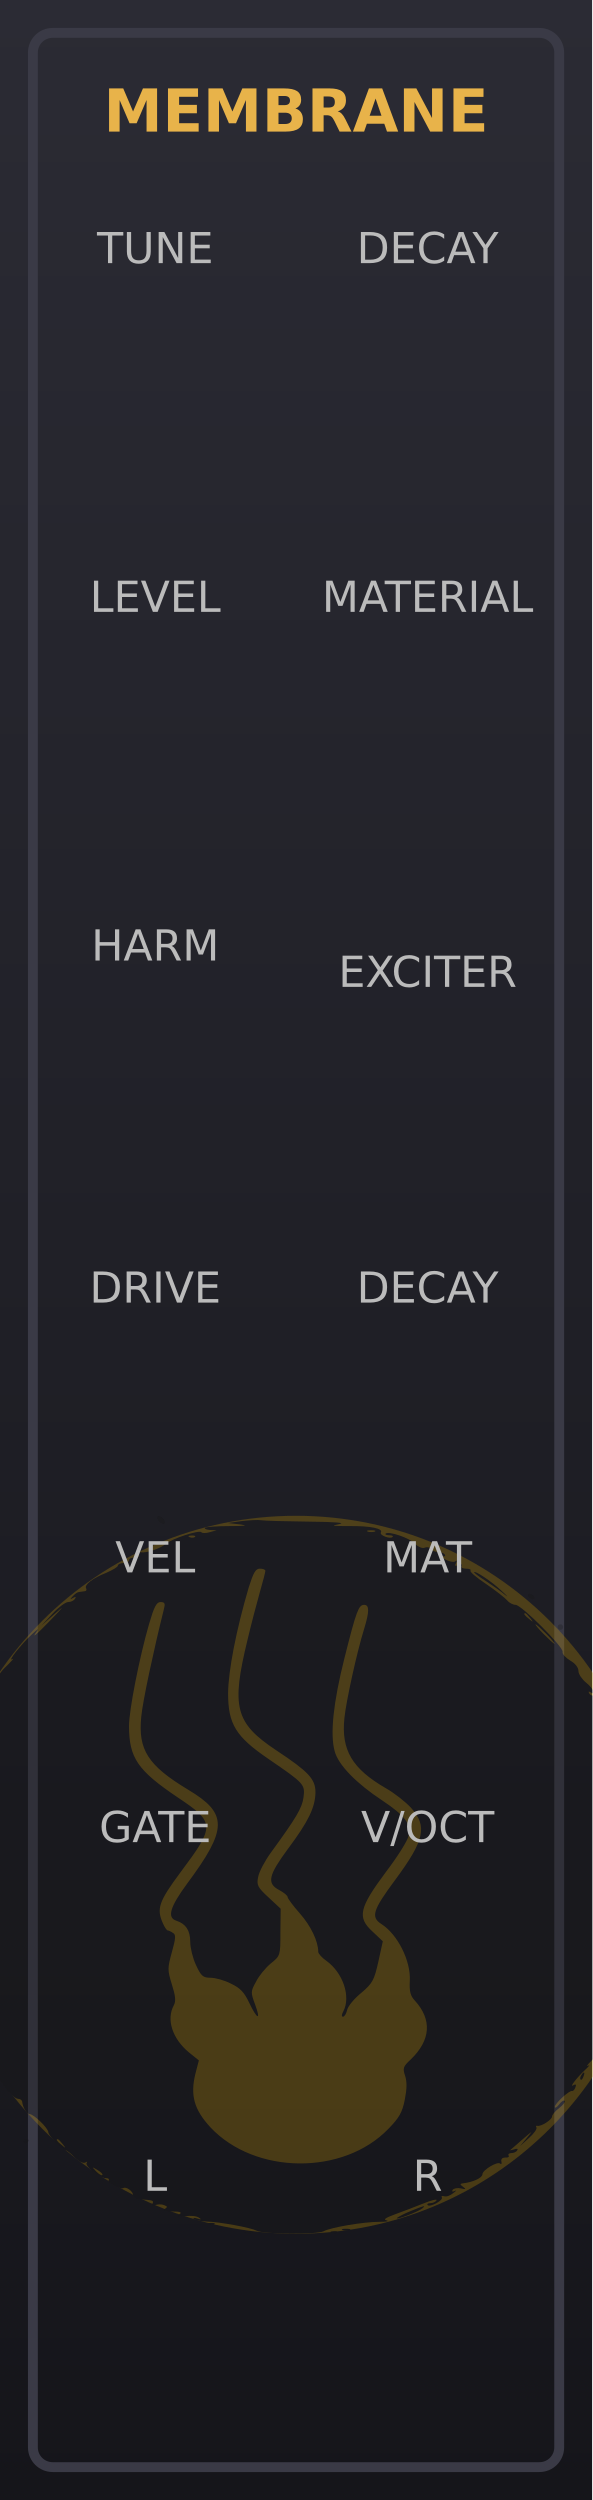
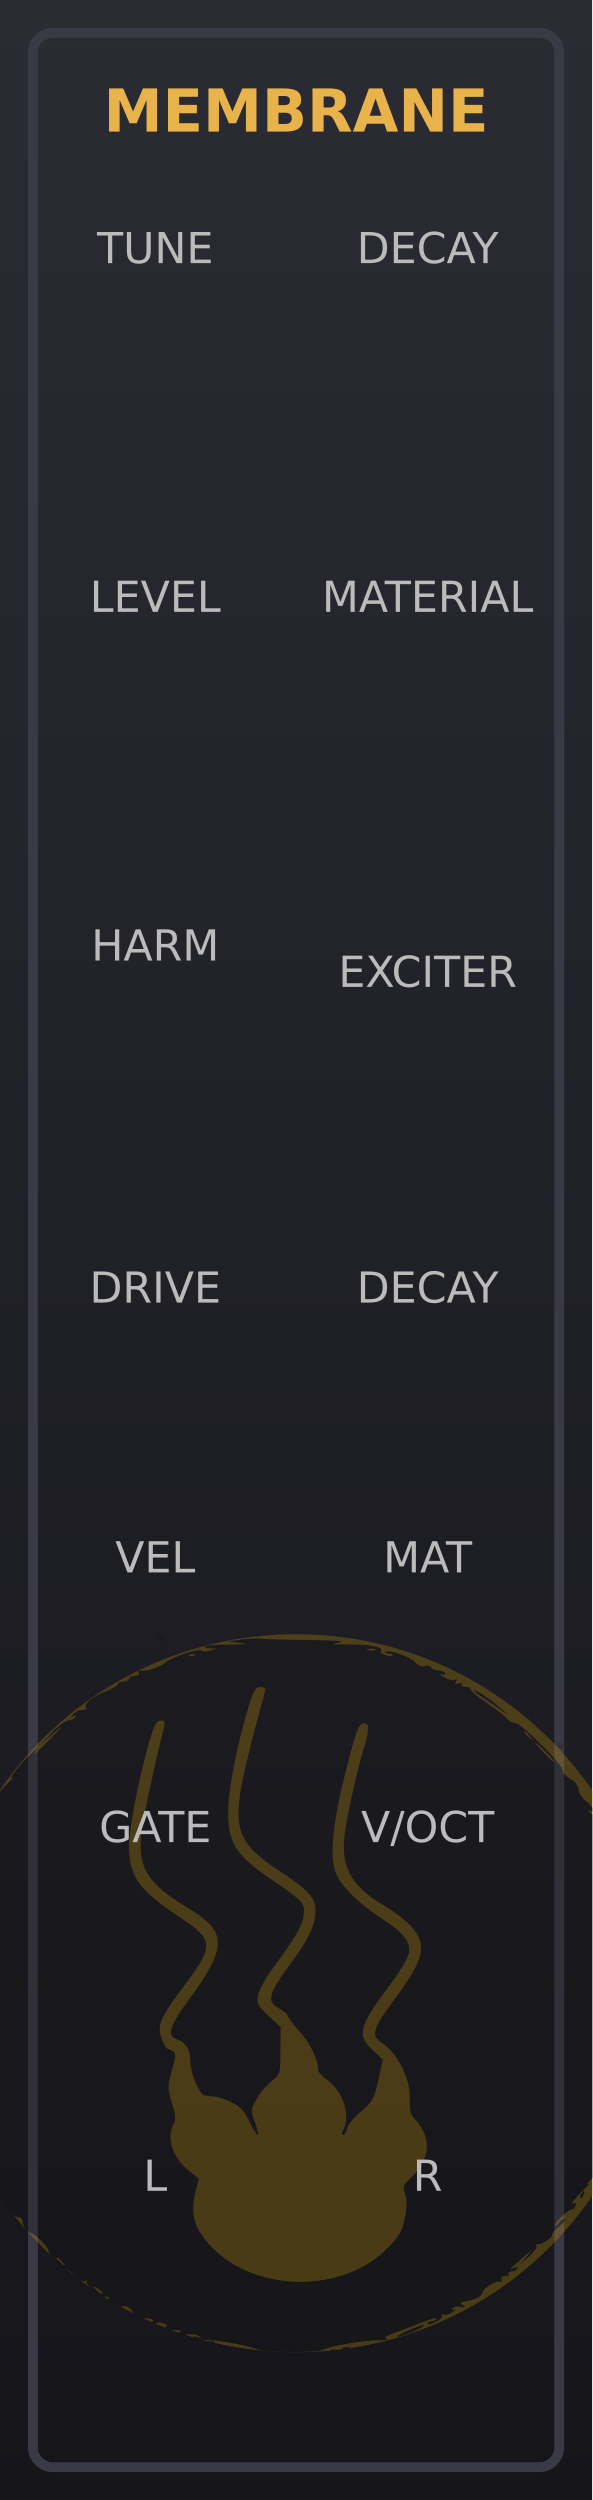
<svg xmlns="http://www.w3.org/2000/svg" width="90" height="380" viewBox="0 0 90 380" version="1.1" id="svg42">
  <defs id="defs2">
    <linearGradient id="bg" x1="0" y1="0" x2="0" y2="1">
      <stop offset="0" stop-color="#2b2b34" id="stop1" />
      <stop offset="1" stop-color="#15151a" id="stop2" />
    </linearGradient>
  </defs>
  <rect x="0" y="0" width="90" height="380" fill="url(#bg)" id="rect2" />
  <rect x="5" y="5" width="80" height="370" rx="3" fill="none" stroke="#3a3a46" stroke-width="1.5" id="rect3" />
-   <g opacity="0.28" transform="translate(-10,230.4) scale(0.423)" id="g28">
+   <g opacity="0.28" transform="translate(-10,248.4) scale(0.423)" id="g28">
    <circle cx="130" cy="129" r="129" fill="#C99700" id="circle3" />
    <g transform="translate(0,258) scale(0.1,-0.1)" fill="#141414" stroke="none" id="g27">
      <path d="M802 2569 c2 -7 10 -15 17 -17 8 -3 12 1 9 9 -2 7 -10 15 -17 17 -8 3 -12 -1 -9 -9z" id="path3" />
      <path d="M1105 2561 l-50 -7 45 -5 c30 -4 18 -6 -37 -6 -46 0 -86 -3 -90 -6 -3 -4 5 -7 18 -8 l24 -1 -25 -7 c-14 -4 -27 -4 -30 0 -7 9 -106 -23 -128 -42 -20 -17 -69 -34 -91 -30 -7 1 -10 -2 -6 -8 3 -7 -2 -11 -14 -11 -12 0 -21 -4 -21 -10 0 -5 -9 -10 -20 -10 -11 0 -20 -4 -20 -9 0 -5 -19 -16 -42 -26 -49 -19 -80 -44 -72 -56 3 -5 0 -10 -5 -10 -6 -1 -15 -2 -21 -3 -5 0 -15 -7 -22 -15 -11 -12 -11 -13 1 -6 9 5 12 4 7 -3 -4 -7 -15 -12 -25 -12 -9 0 -35 -19 -56 -42 l-40 -43 45 40 c40 35 39 33 -10 -18 -54 -56 -75 -74 -49 -39 7 9 -1 4 -19 -13 -40 -37 -91 -102 -71 -90 8 5 -1 -5 -18 -22 -29 -27 -37 -42 -35 -63 0 -3 -8 -17 -19 -30 l-20 -25 11 25 c11 24 10 24 -5 5 -8 -11 -13 -25 -11 -31 3 -7 -2 -15 -10 -18 -8 -3 -14 -12 -14 -21 0 -8 -4 -15 -10 -15 -5 0 -10 -12 -10 -27 0 -22 -2 -25 -10 -13 -8 12 -10 10 -11 -10 -1 -14 -2 -31 -2 -37 1 -7 -3 -11 -7 -8 -4 3 -11 -2 -14 -11 -9 -24 -7 -31 4 -14 5 8 10 11 10 5 0 -5 -4 -16 -9 -24 -7 -11 -11 -10 -19 5 -6 10 -14 16 -17 12 -4 -4 0 -14 8 -22 9 -9 13 -25 10 -37 -5 -16 -8 -18 -15 -7 -7 9 -8 8 -4 -6 4 -10 1 -26 -6 -34 -11 -13 -11 -14 1 -7 11 6 13 4 7 -11 -4 -10 -10 -35 -14 -54 -5 -33 -6 -34 -13 -10 -6 23 -7 23 -8 3 -1 -12 3 -24 9 -28 5 -3 6 -13 3 -21 -3 -9 -8 -11 -12 -6 -3 6 -6 -22 -6 -61 0 -43 -4 -71 -10 -70 -10 1 -12 -85 -5 -217 3 -61 3 -62 10 -25 7 37 7 38 9 8 0 -17 4 -39 8 -49 4 -10 2 -15 -3 -11 -5 3 -10 -3 -10 -13 0 -10 5 -18 10 -17 6 1 14 -18 17 -43 4 -25 12 -63 19 -85 7 -22 14 -57 15 -79 2 -21 7 -41 11 -45 4 -3 4 5 1 17 -9 37 4 18 30 -45 24 -58 31 -78 32 -99 1 -6 13 -24 29 -39 15 -16 21 -25 14 -21 -11 7 -11 4 -1 -12 7 -12 17 -18 23 -15 5 3 6 1 2 -5 -8 -13 55 -97 75 -97 7 0 14 -4 15 -10 2 -20 16 -45 27 -45 15 0 67 -51 67 -65 0 -12 51 -65 63 -65 3 0 18 -11 32 -26 14 -14 30 -22 38 -18 6 4 9 4 5 -1 -9 -10 45 -55 68 -55 9 0 14 -3 11 -7 -8 -7 42 -35 52 -29 11 7 36 -12 36 -26 0 -7 9 -13 20 -14 50 -3 56 -4 49 -16 -5 -8 -2 -9 9 -5 10 3 24 4 33 0 13 -5 13 -7 2 -14 -8 -6 1 -9 27 -9 31 0 37 -3 25 -11 -11 -8 -6 -9 21 -6 20 3 42 1 50 -5 11 -7 9 -8 -6 -3 -11 3 -16 3 -12 -2 5 -4 25 -8 45 -9 47 -1 160 -22 181 -33 24 -13 217 -14 240 -2 26 14 144 34 201 34 25 0 36 2 26 5 -14 3 -5 9 30 22 27 10 73 27 102 39 29 12 51 17 47 11 -3 -5 -13 -10 -22 -10 -9 0 -13 -3 -10 -7 9 -9 58 18 51 28 -3 5 1 6 8 4 8 -3 22 2 33 11 11 8 14 12 6 8 -9 -4 -12 -3 -8 4 4 5 17 8 30 5 18 -4 19 -3 7 6 -11 8 -11 11 -2 12 38 4 72 20 72 33 0 15 55 48 64 38 4 -4 6 0 4 8 -2 9 4 14 14 14 10 -1 15 2 12 7 -3 5 2 9 10 9 8 0 18 4 21 10 4 6 -1 7 -12 3 -10 -3 -16 -4 -13 -2 3 2 23 20 45 39 37 32 38 33 15 5 l-25 -30 32 29 c18 16 30 33 27 38 -3 5 -2 7 3 6 13 -4 53 22 53 33 0 6 11 20 26 31 14 11 23 23 19 26 -3 3 -12 -3 -20 -14 -8 -10 -15 -14 -15 -8 0 12 52 60 62 57 3 -1 9 4 12 13 4 10 2 13 -7 8 -17 -11 11 26 42 55 14 13 19 20 11 15 -8 -4 -3 4 13 19 27 26 37 44 16 32 -6 -4 -5 2 2 14 8 12 16 16 20 10 6 -11 20 27 25 70 4 30 14 41 14 15 1 -13 6 -8 15 15 19 43 19 49 -1 25 -15 -17 -15 -17 0 8 9 15 16 35 16 45 0 15 2 16 10 3 8 -12 10 -11 8 5 0 11 0 31 1 45 1 20 3 22 12 10 7 -11 9 -7 8 20 -2 51 0 62 9 56 5 -3 10 20 11 51 1 31 5 61 8 67 10 16 3 315 -8 374 -6 30 -8 66 -5 80 5 20 4 23 -4 12 -8 -12 -10 -9 -11 15 -1 17 -1 39 0 50 1 15 0 17 -7 7 -7 -11 -11 -8 -16 11 -3 14 -9 33 -12 44 -5 15 -4 15 5 3 14 -20 14 -7 0 24 -7 14 -16 23 -22 19 -6 -3 -7 -1 -3 5 4 7 1 24 -7 39 -8 16 -26 54 -41 86 -14 32 -30 55 -35 52 -5 -3 -13 0 -17 6 -4 8 -3 9 4 5 24 -15 11 13 -15 34 -15 12 -28 31 -28 42 0 13 -12 28 -30 38 -16 10 -29 23 -27 31 4 17 -148 169 -169 169 -9 0 -23 7 -30 16 -8 9 -42 36 -76 59 -35 23 -60 45 -56 48 3 4 -4 7 -16 7 -12 0 -19 4 -16 10 4 6 -1 7 -11 3 -13 -5 -15 -3 -9 7 5 9 4 11 -3 6 -6 -4 -24 0 -39 9 -16 9 -20 14 -10 11 11 -3 15 -2 12 4 -3 6 -15 10 -25 10 -10 0 -22 5 -25 11 -4 6 -14 8 -23 4 -8 -3 -23 3 -34 14 -18 21 -95 47 -106 37 -3 -3 3 -6 13 -6 10 0 16 -3 12 -6 -8 -9 -48 6 -42 16 9 14 -36 24 -115 23 -60 0 -67 1 -35 7 26 5 -14 8 -110 9 -82 1 -159 3 -170 5 -11 2 -42 0 -70 -3z m478 -38 c-7 -2 -19 -2 -25 0 -7 3 -2 5 12 5 14 0 19 -2 13 -5z m-646 -19 c-3 -3 -12 -4 -19 -1 -8 3 -5 6 6 6 11 1 17 -2 13 -5z m253 -122 c0 -4 -9 -39 -20 -77 -11 -39 -31 -115 -44 -170 -59 -242 -45 -299 102 -397 118 -78 142 -104 142 -152 -1 -54 -25 -104 -99 -203 -70 -95 -77 -124 -31 -148 17 -9 30 -20 30 -25 0 -5 20 -32 44 -59 39 -44 66 -100 66 -138 0 -6 13 -21 29 -32 60 -43 89 -129 61 -182 -6 -11 -7 -19 -1 -19 5 0 12 11 15 25 3 13 26 41 51 61 40 34 46 45 61 112 l16 73 -37 35 c-56 51 -48 85 48 214 42 55 79 114 82 131 9 42 -14 72 -95 126 -94 62 -158 128 -171 177 -17 61 -5 175 35 334 43 171 51 192 71 192 19 0 19 -24 0 -86 -26 -83 -65 -261 -71 -321 -12 -115 28 -182 149 -252 30 -17 71 -49 91 -71 59 -66 48 -116 -58 -259 -80 -108 -88 -133 -49 -158 58 -37 106 -132 102 -204 -2 -38 2 -54 18 -71 63 -69 57 -143 -15 -212 -27 -25 -29 -31 -20 -58 7 -21 7 -46 -1 -86 -9 -46 -20 -65 -59 -105 -162 -168 -479 -165 -639 5 -59 64 -74 115 -54 195 l12 46 -36 29 c-59 49 -82 118 -54 169 8 15 6 34 -7 75 -16 52 -16 58 0 116 14 50 15 63 4 69 -7 5 -16 9 -19 9 -3 0 -11 11 -17 25 -24 53 -15 79 63 184 125 167 125 179 -10 269 -144 97 -175 142 -175 257 0 56 37 245 72 366 18 62 27 79 41 79 16 0 18 -5 12 -27 -37 -148 -76 -331 -81 -385 -12 -119 24 -175 168 -262 144 -86 143 -141 -4 -339 -61 -83 -72 -121 -38 -132 34 -11 50 -35 50 -76 0 -21 9 -59 21 -84 18 -39 25 -45 52 -45 17 0 50 -9 73 -21 34 -16 48 -31 66 -69 29 -61 43 -65 21 -6 -16 43 -16 47 3 81 10 21 34 50 53 66 35 28 35 29 35 113 l1 84 -44 41 c-39 36 -43 44 -37 73 3 18 24 58 46 88 91 125 112 160 117 198 6 47 3 50 -127 139 -117 80 -144 125 -144 236 1 81 29 226 74 379 17 54 25 68 40 68 11 0 20 -3 20 -8z m951 -169 c13 -16 12 -17 -3 -4 -17 13 -22 21 -14 21 2 0 10 -8 17 -17z m59 -58 c19 -19 32 -35 29 -35 -3 0 -20 16 -39 35 -19 19 -32 35 -29 35 3 0 20 -16 39 -35z m200 -275 c11 -22 18 -40 15 -40 -2 0 -14 18 -25 40 -11 22 -18 40 -15 40 2 0 14 -18 25 -40z m-1939 -1557 c13 -16 12 -17 -3 -4 -17 13 -22 21 -14 21 2 0 10 -8 17 -17z m143 -112 c-2 -3 -12 3 -22 13 -16 17 -16 18 5 5 12 -7 20 -15 17 -18z" id="path4" />
      <path d="M1940 2377 c0 -2 19 -17 43 -32 23 -15 54 -37 68 -49 14 -11 9 -5 -12 14 -34 33 -99 76 -99 67z" id="path5" />
      <path d="M2135 2290 c3 -5 11 -10 16 -10 6 0 7 5 4 10 -3 6 -11 10 -16 10 -6 0 -7 -4 -4 -10z" id="path6" />
      <path d="M2240 2180 c0 -5 5 -10 10 -10 6 0 10 5 10 10 0 6 -4 10 -10 10 -5 0 -10 -4 -10 -10z" id="path7" />
      <path d="M10 1770 c0 -5 5 -10 10 -10 6 0 10 5 10 10 0 6 -4 10 -10 10 -5 0 -10 -4 -10 -10z" id="path8" />
      <path d="M41 1604 c0 -11 3 -14 6 -6 3 7 2 16 -1 19 -3 4 -6 -2 -5 -13z" id="path9" />
      <path d="M2542 1485 c0 -16 2 -22 5 -12 2 9 2 23 0 30 -3 6 -5 -1 -5 -18z" id="path10" />
      <path d="M13 1445 c0 -22 2 -30 4 -17 2 12 2 30 0 40 -3 9 -5 -1 -4 -23z" id="path11" />
      <path d="M2552 1415 c0 -16 2 -22 5 -12 2 9 2 23 0 30 -3 6 -5 -1 -5 -18z" id="path12" />
      <path d="M2552 1360 c0 -14 2 -19 5 -12 2 6 2 18 0 25 -3 6 -5 1 -5 -13z" id="path13" />
      <path d="M2552 1250 c0 -14 2 -19 5 -12 2 6 2 18 0 25 -3 6 -5 1 -5 -13z" id="path14" />
      <path d="M2541 1094 c0 -11 3 -14 6 -6 3 7 2 16 -1 19 -3 4 -6 -2 -5 -13z" id="path15" />
      <path d="M32 1015 c0 -16 2 -22 5 -12 2 9 2 23 0 30 -3 6 -5 -1 -5 -18z" id="path16" />
      <path d="M2580 1020 c0 -5 5 -10 10 -10 6 0 10 5 10 10 0 6 -4 10 -10 10 -5 0 -10 -4 -10 -10z" id="path17" />
      <path d="M48 929 c2 -16 7 -31 11 -34 4 -2 5 9 3 26 -2 16 -7 31 -11 34 -4 2 -5 -9 -3 -26z" id="path18" />
      <path d="M110 761 c0 -6 4 -13 10 -16 6 -3 7 1 4 9 -7 18 -14 21 -14 7z" id="path19" />
      <path d="M2325 569 c-4 -6 -5 -12 -2 -15 2 -3 7 2 10 11 7 17 1 20 -8 4z" id="path20" />
      <path d="M160 490 c0 -5 5 -10 10 -10 6 0 10 5 10 10 0 6 -4 10 -10 10 -5 0 -10 -4 -10 -10z" id="path21" />
      <path d="M320 329 c0 -5 5 -7 10 -4 6 3 10 8 10 11 0 2 -4 4 -10 4 -5 0 -10 -5 -10 -11z" id="path22" />
      <path d="M1713 82 c-23 -9 -45 -21 -50 -25 -10 -11 79 23 92 35 12 11 7 10 -42 -10z" id="path23" />
      <path d="M988 33 c7 -3 16 -2 19 1 4 3 -2 6 -13 5 -11 0 -14 -3 -6 -6z" id="path24" />
      <path d="M1468 13 c6 -2 18 -2 25 0 6 3 1 5 -13 5 -14 0 -19 -2 -12 -5z" id="path25" />
      <path d="M1118 3 c6 -2 18 -2 25 0 6 3 1 5 -13 5 -14 0 -19 -2 -12 -5z" id="path26" />
      <path d="M1428 3 c7 -3 16 -2 19 1 4 3 -2 6 -13 5 -11 0 -14 -3 -6 -6z" id="path27" />
    </g>
  </g>
  <path d="m 16.578,13.439 h 2.153 l 1.494,3.511 1.503,-3.511 h 2.149 V 20 h -1.6 V 15.201 L 20.766,18.739 H 19.694 L 18.182,15.201 V 20 h -1.604 z m 8.956,0 h 4.566 v 1.279 h -2.874 v 1.222 h 2.703 v 1.279 h -2.703 v 1.503 h 2.971 V 20 h -4.663 z m 6.148,0 h 2.153 l 1.494,3.511 1.503,-3.511 h 2.149 V 20 H 37.382 V 15.201 L 35.87,18.739 H 34.798 L 33.286,15.201 V 20 h -1.604 z m 11.584,2.54 q 0.4,0 0.606,-0.176 0.207,-0.176 0.207,-0.519 0,-0.338 -0.207,-0.514 -0.207,-0.18 -0.606,-0.18 h -0.936 v 1.389 z m 0.057,2.87 q 0.51,0 0.765,-0.215 0.259,-0.215 0.259,-0.65 0,-0.426 -0.255,-0.637 -0.255,-0.215 -0.769,-0.215 h -0.993 v 1.718 z m 1.573,-2.36 q 0.545,0.158 0.844,0.584 0.299,0.426 0.299,1.046 0,0.949 -0.642,1.415 Q 44.756,20 43.447,20 h -2.808 v -6.561 h 2.54 q 1.367,0 1.978,0.413 0.615,0.413 0.615,1.323 0,0.479 -0.224,0.817 -0.224,0.334 -0.65,0.497 z M 49.902,16.348 q 0.532,0 0.76,-0.198 0.233,-0.198 0.233,-0.65 0,-0.448 -0.233,-0.642 -0.229,-0.193 -0.76,-0.193 h -0.712 v 1.683 z M 49.19,17.517 V 20 h -1.692 v -6.561 h 2.584 q 1.296,0 1.898,0.435 0.606,0.435 0.606,1.375 0,0.65 -0.316,1.068 -0.312,0.417 -0.945,0.615 0.347,0.079 0.62,0.36 0.277,0.277 0.558,0.844 L 53.422,20 h -1.802 l -0.8,-1.63 q -0.242,-0.492 -0.492,-0.672 -0.246,-0.18 -0.659,-0.18 z m 9.22,1.288 H 55.764 L 55.347,20 H 53.646 l 2.43,-6.561 h 2.017 L 60.524,20 h -1.701 z m -2.224,-1.217 h 1.797 l -0.896,-2.61 z m 5.208,-4.148 h 1.89 l 2.386,4.5 v -4.5 h 1.604 V 20 h -1.89 l -2.386,-4.5 V 20 h -1.604 z m 7.532,0 h 4.566 v 1.279 H 70.618 v 1.222 h 2.703 v 1.279 H 70.618 v 1.503 h 2.971 V 20 h -4.663 z" id="text28" style="font-weight:bold;font-size:9px;font-family:'DejaVu Sans';text-anchor:middle;fill:#e8b34a" aria-label="MEMBRANE" />
  <path d="m 14.732,35.261 h 4.009 v 0.54 H 17.059 V 40 h -0.644 v -4.199 h -1.682 z m 4.554,0 h 0.644 v 2.879 q 0,0.762 0.276,1.098 0.276,0.333 0.895,0.333 0.616,0 0.892,-0.333 0.276,-0.336 0.276,-1.098 v -2.879 h 0.644 v 2.958 q 0,0.927 -0.46,1.4 -0.457,0.473 -1.352,0.473 -0.898,0 -1.358,-0.473 -0.457,-0.473 -0.457,-1.4 z m 4.831,0 h 0.863 l 2.101,3.964 v -3.964 h 0.622 V 40 H 26.84 L 24.739,36.036 V 40 h -0.622 z m 4.862,0 h 2.996 v 0.54 h -2.355 v 1.403 h 2.257 v 0.54 h -2.257 v 1.717 h 2.412 V 40 h -3.053 z" id="text29" style="font-size:6.5px;font-family:'DejaVu Sans';text-anchor:middle;fill:#bbbbbb" aria-label="TUNE" />
  <path d="m 55.498,35.788 v 3.685 h 0.774 q 0.981,0 1.435,-0.444 0.457,-0.444 0.457,-1.403 0,-0.952 -0.457,-1.393 -0.454,-0.444 -1.435,-0.444 z m -0.641,-0.527 h 1.317 q 1.377,0 2.022,0.574 0.644,0.571 0.644,1.79 0,1.225 -0.647,1.8 Q 57.545,40 56.174,40 h -1.317 z m 5.005,0 h 2.996 v 0.54 h -2.355 v 1.403 h 2.257 v 0.54 h -2.257 v 1.717 h 2.412 V 40 h -3.053 z m 7.655,0.365 v 0.676 q -0.324,-0.302 -0.692,-0.451 -0.365,-0.149 -0.778,-0.149 -0.812,0 -1.244,0.498 -0.432,0.495 -0.432,1.435 0,0.936 0.432,1.435 0.432,0.495 1.244,0.495 0.413,0 0.778,-0.149 0.368,-0.149 0.692,-0.451 v 0.67 q -0.336,0.229 -0.714,0.343 -0.375,0.114 -0.793,0.114 -1.076,0 -1.695,-0.657 -0.619,-0.66 -0.619,-1.8 0,-1.143 0.619,-1.8 0.619,-0.66 1.695,-0.66 0.425,0 0.8,0.114 0.378,0.111 0.708,0.336 z m 2.574,0.267 -0.87,2.358 h 1.742 z m -0.362,-0.632 h 0.727 L 72.262,40 H 71.595 L 71.164,38.784 H 69.028 L 68.596,40 h -0.676 z m 2.069,0 h 0.689 l 1.314,1.949 1.304,-1.949 h 0.689 l -1.676,2.482 V 40 h -0.644 v -2.257 z" id="text30" style="font-size:6.5px;font-family:'DejaVu Sans';text-anchor:middle;fill:#bbbbbb" aria-label="DECAY" />
  <path d="m 14.286,88.261 h 0.641 v 4.199 h 2.307 V 93 h -2.948 z m 3.621,0 h 2.996 v 0.54 h -2.355 v 1.403 h 2.257 v 0.54 h -2.257 v 1.717 h 2.412 V 93 H 17.908 Z M 23.237,93 21.428,88.261 h 0.67 l 1.501,3.99 1.504,-3.99 h 0.667 L 23.963,93 Z m 3.225,-4.739 H 29.457 v 0.54 h -2.355 v 1.403 h 2.257 v 0.54 H 27.102 v 1.717 h 2.412 V 93 h -3.053 z m 4.107,0 h 0.641 v 4.199 h 2.307 V 93 H 30.568 Z" id="text31" style="font-size:6.5px;font-family:'DejaVu Sans';text-anchor:middle;fill:#bbbbbb" aria-label="LEVEL" />
  <path d="m 49.574,88.261 h 0.955 l 1.209,3.225 1.216,-3.225 h 0.955 V 93 h -0.625 v -4.161 l -1.222,3.25 h -0.644 l -1.222,-3.25 V 93 h -0.622 z m 7.192,0.632 -0.87,2.358 h 1.742 z m -0.362,-0.632 h 0.727 L 58.936,93 h -0.667 l -0.432,-1.216 H 55.702 L 55.271,93 h -0.676 z m 2.063,0 h 4.009 v 0.54 H 60.793 V 93 h -0.644 v -4.199 h -1.682 z m 4.627,0 h 2.996 v 0.54 h -2.355 v 1.403 h 2.257 v 0.54 h -2.257 v 1.717 h 2.412 V 93 h -3.053 z m 6.354,2.517 q 0.206,0.07 0.4,0.298 0.197,0.229 0.394,0.628 L 70.892,93 H 70.203 L 69.597,91.784 Q 69.362,91.308 69.14,91.153 68.921,90.997 68.54,90.997 H 67.842 V 93 H 67.201 v -4.739 h 1.447 q 0.812,0 1.212,0.34 0.4,0.34 0.4,1.025 0,0.448 -0.209,0.743 -0.206,0.295 -0.603,0.409 z m -1.606,-1.99 v 1.682 h 0.806 q 0.463,0 0.698,-0.213 0.238,-0.216 0.238,-0.632 0,-0.416 -0.238,-0.625 -0.235,-0.213 -0.698,-0.213 z m 3.875,-0.527 h 0.641 V 93 h -0.641 z m 3.501,0.632 -0.87,2.358 h 1.742 z M 74.856,88.261 H 75.583 L 77.389,93 h -0.667 l -0.432,-1.216 H 74.155 L 73.723,93 h -0.676 z m 3.225,0 h 0.641 v 4.199 h 2.307 V 93 h -2.948 z" id="text32" style="font-size:6.5px;font-family:'DejaVu Sans';text-anchor:middle;fill:#bbbbbb" aria-label="MATERIAL" />
  <path d="m 14.509,141.261 h 0.641 v 1.942 h 2.33 v -1.942 h 0.641 V 146 h -0.641 v -2.257 h -2.33 V 146 H 14.509 Z m 6.471,0.632 -0.87,2.358 h 1.742 z m -0.362,-0.632 h 0.727 L 23.151,146 H 22.484 l -0.432,-1.216 H 19.917 L 19.485,146 h -0.676 z m 5.472,2.517 q 0.206,0.07 0.4,0.298 0.197,0.229 0.394,0.628 L 27.534,146 h -0.689 l -0.606,-1.216 q -0.235,-0.476 -0.457,-0.632 -0.219,-0.156 -0.6,-0.156 H 24.484 V 146 h -0.641 v -4.739 h 1.447 q 0.812,0 1.212,0.34 0.4,0.34 0.4,1.025 0,0.448 -0.209,0.743 -0.206,0.295 -0.603,0.409 z m -1.606,-1.99 v 1.682 h 0.806 q 0.463,0 0.698,-0.213 0.238,-0.216 0.238,-0.632 0,-0.416 -0.238,-0.625 -0.235,-0.213 -0.698,-0.213 z m 3.875,-0.527 h 0.955 l 1.209,3.225 1.216,-3.225 h 0.955 V 146 h -0.625 v -4.161 l -1.222,3.25 H 30.203 l -1.222,-3.25 V 146 h -0.622 z" id="text33" style="font-size:6.5px;font-family:'DejaVu Sans';text-anchor:middle;fill:#bbbbbb" aria-label="HARM" />
  <path d="m 52.07,145.261 h 2.996 v 0.54 h -2.355 v 1.403 h 2.257 v 0.54 h -2.257 v 1.717 h 2.412 V 150 h -3.053 z m 3.878,0 h 0.689 l 1.177,1.761 1.184,-1.761 h 0.689 l -1.523,2.276 1.625,2.463 h -0.689 L 57.767,147.985 56.424,150 h -0.692 l 1.692,-2.53 z m 7.757,0.365 v 0.676 q -0.324,-0.302 -0.692,-0.451 -0.365,-0.149 -0.778,-0.149 -0.812,0 -1.244,0.498 -0.432,0.495 -0.432,1.435 0,0.936 0.432,1.435 0.432,0.495 1.244,0.495 0.413,0 0.778,-0.149 0.368,-0.149 0.692,-0.451 v 0.67 q -0.336,0.229 -0.714,0.343 -0.375,0.114 -0.793,0.114 -1.076,0 -1.695,-0.657 -0.619,-0.66 -0.619,-1.8 0,-1.143 0.619,-1.8 0.619,-0.66 1.695,-0.66 0.425,0 0.8,0.114 0.378,0.111 0.708,0.336 z m 0.99,-0.365 h 0.641 V 150 h -0.641 z m 1.26,0 h 4.009 v 0.54 H 68.282 V 150 h -0.644 v -4.199 h -1.682 z m 4.627,0 h 2.996 v 0.54 h -2.355 v 1.403 h 2.257 v 0.54 h -2.257 v 1.717 h 2.412 V 150 h -3.053 z m 6.354,2.517 q 0.206,0.07 0.4,0.298 0.197,0.229 0.394,0.628 L 78.381,150 h -0.689 l -0.606,-1.216 q -0.235,-0.476 -0.457,-0.632 -0.219,-0.156 -0.6,-0.156 H 75.331 V 150 h -0.641 v -4.739 h 1.447 q 0.812,0 1.212,0.34 0.4,0.34 0.4,1.025 0,0.448 -0.209,0.743 -0.206,0.295 -0.603,0.409 z m -1.606,-1.99 v 1.682 h 0.806 q 0.463,0 0.698,-0.213 0.238,-0.216 0.238,-0.632 0,-0.416 -0.238,-0.625 -0.235,-0.213 -0.698,-0.213 z" id="text34" style="font-size:6.5px;font-family:'DejaVu Sans';text-anchor:middle;fill:#bbbbbb" aria-label="EXCITER" />
  <path d="m 14.883,193.788 v 3.685 h 0.774 q 0.981,0 1.435,-0.444 0.457,-0.444 0.457,-1.403 0,-0.952 -0.457,-1.393 -0.454,-0.444 -1.435,-0.444 z m -0.641,-0.527 h 1.317 q 1.377,0 2.022,0.574 0.644,0.571 0.644,1.79 0,1.225 -0.647,1.8 Q 16.93,198 15.559,198 h -1.317 z m 7.252,2.517 q 0.206,0.07 0.4,0.298 0.197,0.229 0.394,0.628 L 22.938,198 h -0.689 l -0.606,-1.216 q -0.235,-0.476 -0.457,-0.632 -0.219,-0.156 -0.6,-0.156 H 19.888 V 198 h -0.641 v -4.739 h 1.447 q 0.812,0 1.212,0.34 0.4,0.34 0.4,1.025 0,0.448 -0.209,0.743 -0.206,0.295 -0.603,0.409 z m -1.606,-1.99 v 1.682 h 0.806 q 0.463,0 0.698,-0.213 0.238,-0.216 0.238,-0.632 0,-0.416 -0.238,-0.625 -0.235,-0.213 -0.698,-0.213 z m 3.875,-0.527 h 0.641 V 198 H 23.763 Z M 26.902,198 25.093,193.261 h 0.67 l 1.501,3.99 1.504,-3.99 h 0.667 L 27.629,198 Z m 3.225,-4.739 h 2.996 v 0.54 h -2.355 v 1.403 h 2.257 v 0.54 h -2.257 v 1.717 h 2.412 V 198 h -3.053 z" id="text35" style="font-size:6.5px;font-family:'DejaVu Sans';text-anchor:middle;fill:#bbbbbb" aria-label="DRIVE" />
  <path d="m 55.498,193.788 v 3.685 h 0.774 q 0.981,0 1.435,-0.444 0.457,-0.444 0.457,-1.403 0,-0.952 -0.457,-1.393 -0.454,-0.444 -1.435,-0.444 z m -0.641,-0.527 h 1.317 q 1.377,0 2.022,0.574 0.644,0.571 0.644,1.79 0,1.225 -0.647,1.8 Q 57.545,198 56.174,198 h -1.317 z m 5.005,0 h 2.996 v 0.54 h -2.355 v 1.403 h 2.257 v 0.54 h -2.257 v 1.717 h 2.412 V 198 h -3.053 z m 7.655,0.365 v 0.676 q -0.324,-0.302 -0.692,-0.451 -0.365,-0.149 -0.778,-0.149 -0.812,0 -1.244,0.498 -0.432,0.495 -0.432,1.435 0,0.936 0.432,1.435 0.432,0.495 1.244,0.495 0.413,0 0.778,-0.149 0.368,-0.149 0.692,-0.451 v 0.67 q -0.336,0.229 -0.714,0.343 -0.375,0.114 -0.793,0.114 -1.076,0 -1.695,-0.657 -0.619,-0.66 -0.619,-1.8 0,-1.143 0.619,-1.8 0.619,-0.66 1.695,-0.66 0.425,0 0.8,0.114 0.378,0.111 0.708,0.336 z m 2.574,0.267 -0.87,2.358 h 1.742 z m -0.362,-0.632 h 0.727 L 72.262,198 h -0.667 l -0.432,-1.216 H 69.028 L 68.596,198 h -0.676 z m 2.069,0 h 0.689 l 1.314,1.949 1.304,-1.949 h 0.689 l -1.676,2.482 V 198 h -0.644 v -2.257 z" id="text36" style="font-size:6.5px;font-family:'DejaVu Sans';text-anchor:middle;fill:#bbbbbb" aria-label="DECAY" />
  <path d="m 19.372,239 -1.809,-4.739 h 0.67 l 1.501,3.99 1.504,-3.99 h 0.667 L 20.099,239 Z m 3.225,-4.739 h 2.996 v 0.54 h -2.355 v 1.403 h 2.257 v 0.54 h -2.257 v 1.717 h 2.412 V 239 h -3.053 z m 4.107,0 h 0.641 v 4.199 h 2.307 V 239 h -2.948 z" id="text37" style="font-size:6.5px;font-family:'DejaVu Sans';text-anchor:middle;fill:#bbbbbb" aria-label="VEL" />
  <path d="m 58.878,234.261 h 0.955 l 1.209,3.225 1.216,-3.225 h 0.955 V 239 h -0.625 v -4.161 l -1.222,3.25 H 60.722 l -1.222,-3.25 V 239 h -0.622 z m 7.192,0.632 -0.87,2.358 h 1.742 z m -0.362,-0.632 H 66.435 L 68.24,239 h -0.667 l -0.432,-1.216 H 65.006 L 64.575,239 h -0.676 z m 2.063,0 h 4.009 v 0.54 H 70.097 V 239 h -0.644 v -4.199 h -1.682 z" id="text38" style="font-size:6.5px;font-family:'DejaVu Sans';text-anchor:middle;fill:#bbbbbb" aria-label="MAT" />
  <path d="m 18.941,279.324 v -1.273 h -1.047 v -0.527 h 1.682 v 2.034 q -0.371,0.263 -0.819,0.4 -0.448,0.133 -0.955,0.133 -1.111,0 -1.739,-0.647 -0.625,-0.651 -0.625,-1.809 0,-1.162 0.625,-1.809 0.628,-0.651 1.739,-0.651 0.463,0 0.879,0.114 0.419,0.114 0.771,0.336 v 0.682 q -0.355,-0.302 -0.755,-0.454 -0.4,-0.152 -0.841,-0.152 -0.87,0 -1.308,0.486 -0.435,0.486 -0.435,1.447 0,0.958 0.435,1.444 0.438,0.486 1.308,0.486 0.34,0 0.606,-0.057 0.267,-0.06 0.479,-0.184 z m 3.39,-3.431 -0.87,2.358 h 1.742 z m -0.362,-0.632 h 0.727 L 24.501,280 h -0.667 l -0.432,-1.216 H 21.267 L 20.836,280 h -0.676 z m 2.063,0 h 4.009 v 0.54 H 26.358 V 280 H 25.714 v -4.199 h -1.682 z m 4.627,0 h 2.996 v 0.54 h -2.355 v 1.403 h 2.257 v 0.54 h -2.257 v 1.717 h 2.412 V 280 h -3.053 z" id="text39" style="font-size:6.5px;font-family:'DejaVu Sans';text-anchor:middle;fill:#bbbbbb" aria-label="GATE" />
  <path d="m 56.729,280 -1.809,-4.739 H 55.59 l 1.501,3.99 1.504,-3.99 h 0.667 L 57.456,280 Z m 4.237,-4.739 h 0.54 l -1.65,5.342 h -0.54 z m 3.101,0.435 q -0.698,0 -1.111,0.521 -0.409,0.52 -0.409,1.419 0,0.895 0.409,1.416 0.413,0.52 1.111,0.52 0.698,0 1.104,-0.52 0.409,-0.521 0.409,-1.416 0,-0.898 -0.409,-1.419 -0.406,-0.521 -1.104,-0.521 z m 0,-0.521 q 0.997,0 1.593,0.67 0.597,0.666 0.597,1.79 0,1.12 -0.597,1.79 -0.597,0.666 -1.593,0.666 -1,0 -1.6,-0.666 -0.597,-0.667 -0.597,-1.79 0,-1.124 0.597,-1.79 0.6,-0.67 1.6,-0.67 z m 6.741,0.451 v 0.676 q -0.324,-0.302 -0.692,-0.451 -0.365,-0.149 -0.778,-0.149 -0.812,0 -1.244,0.498 -0.432,0.495 -0.432,1.435 0,0.936 0.432,1.435 0.432,0.495 1.244,0.495 0.413,0 0.778,-0.149 0.368,-0.149 0.692,-0.451 v 0.67 q -0.336,0.229 -0.714,0.343 -0.375,0.114 -0.793,0.114 -1.076,0 -1.695,-0.657 -0.619,-0.66 -0.619,-1.8 0,-1.143 0.619,-1.8 0.619,-0.66 1.695,-0.66 0.425,0 0.8,0.114 0.378,0.111 0.708,0.336 z m 0.333,-0.365 h 4.009 v 0.54 H 73.468 V 280 h -0.644 v -4.199 h -1.682 z" id="text40" style="font-size:6.5px;font-family:'DejaVu Sans';text-anchor:middle;fill:#bbbbbb" aria-label="V/OCT" />
  <path d="m 22.427,328.261 h 0.641 v 4.199 h 2.307 V 333 h -2.948 z" id="text41" style="font-size:6.5px;font-family:'DejaVu Sans';text-anchor:middle;fill:#bbbbbb" aria-label="L" />
  <path d="m 65.627,330.778 q 0.206,0.07 0.4,0.298 0.197,0.229 0.394,0.628 L 67.071,333 h -0.689 l -0.606,-1.216 q -0.235,-0.476 -0.457,-0.632 -0.219,-0.156 -0.6,-0.156 H 64.021 V 333 h -0.641 v -4.739 h 1.447 q 0.812,0 1.212,0.34 0.4,0.34 0.4,1.025 0,0.448 -0.209,0.743 -0.206,0.295 -0.603,0.409 z m -1.606,-1.99 v 1.682 h 0.806 q 0.463,0 0.698,-0.213 0.238,-0.216 0.238,-0.632 0,-0.416 -0.238,-0.625 -0.235,-0.213 -0.698,-0.213 z" id="text42" style="font-size:6.5px;font-family:'DejaVu Sans';text-anchor:middle;fill:#bbbbbb" aria-label="R" />
</svg>
